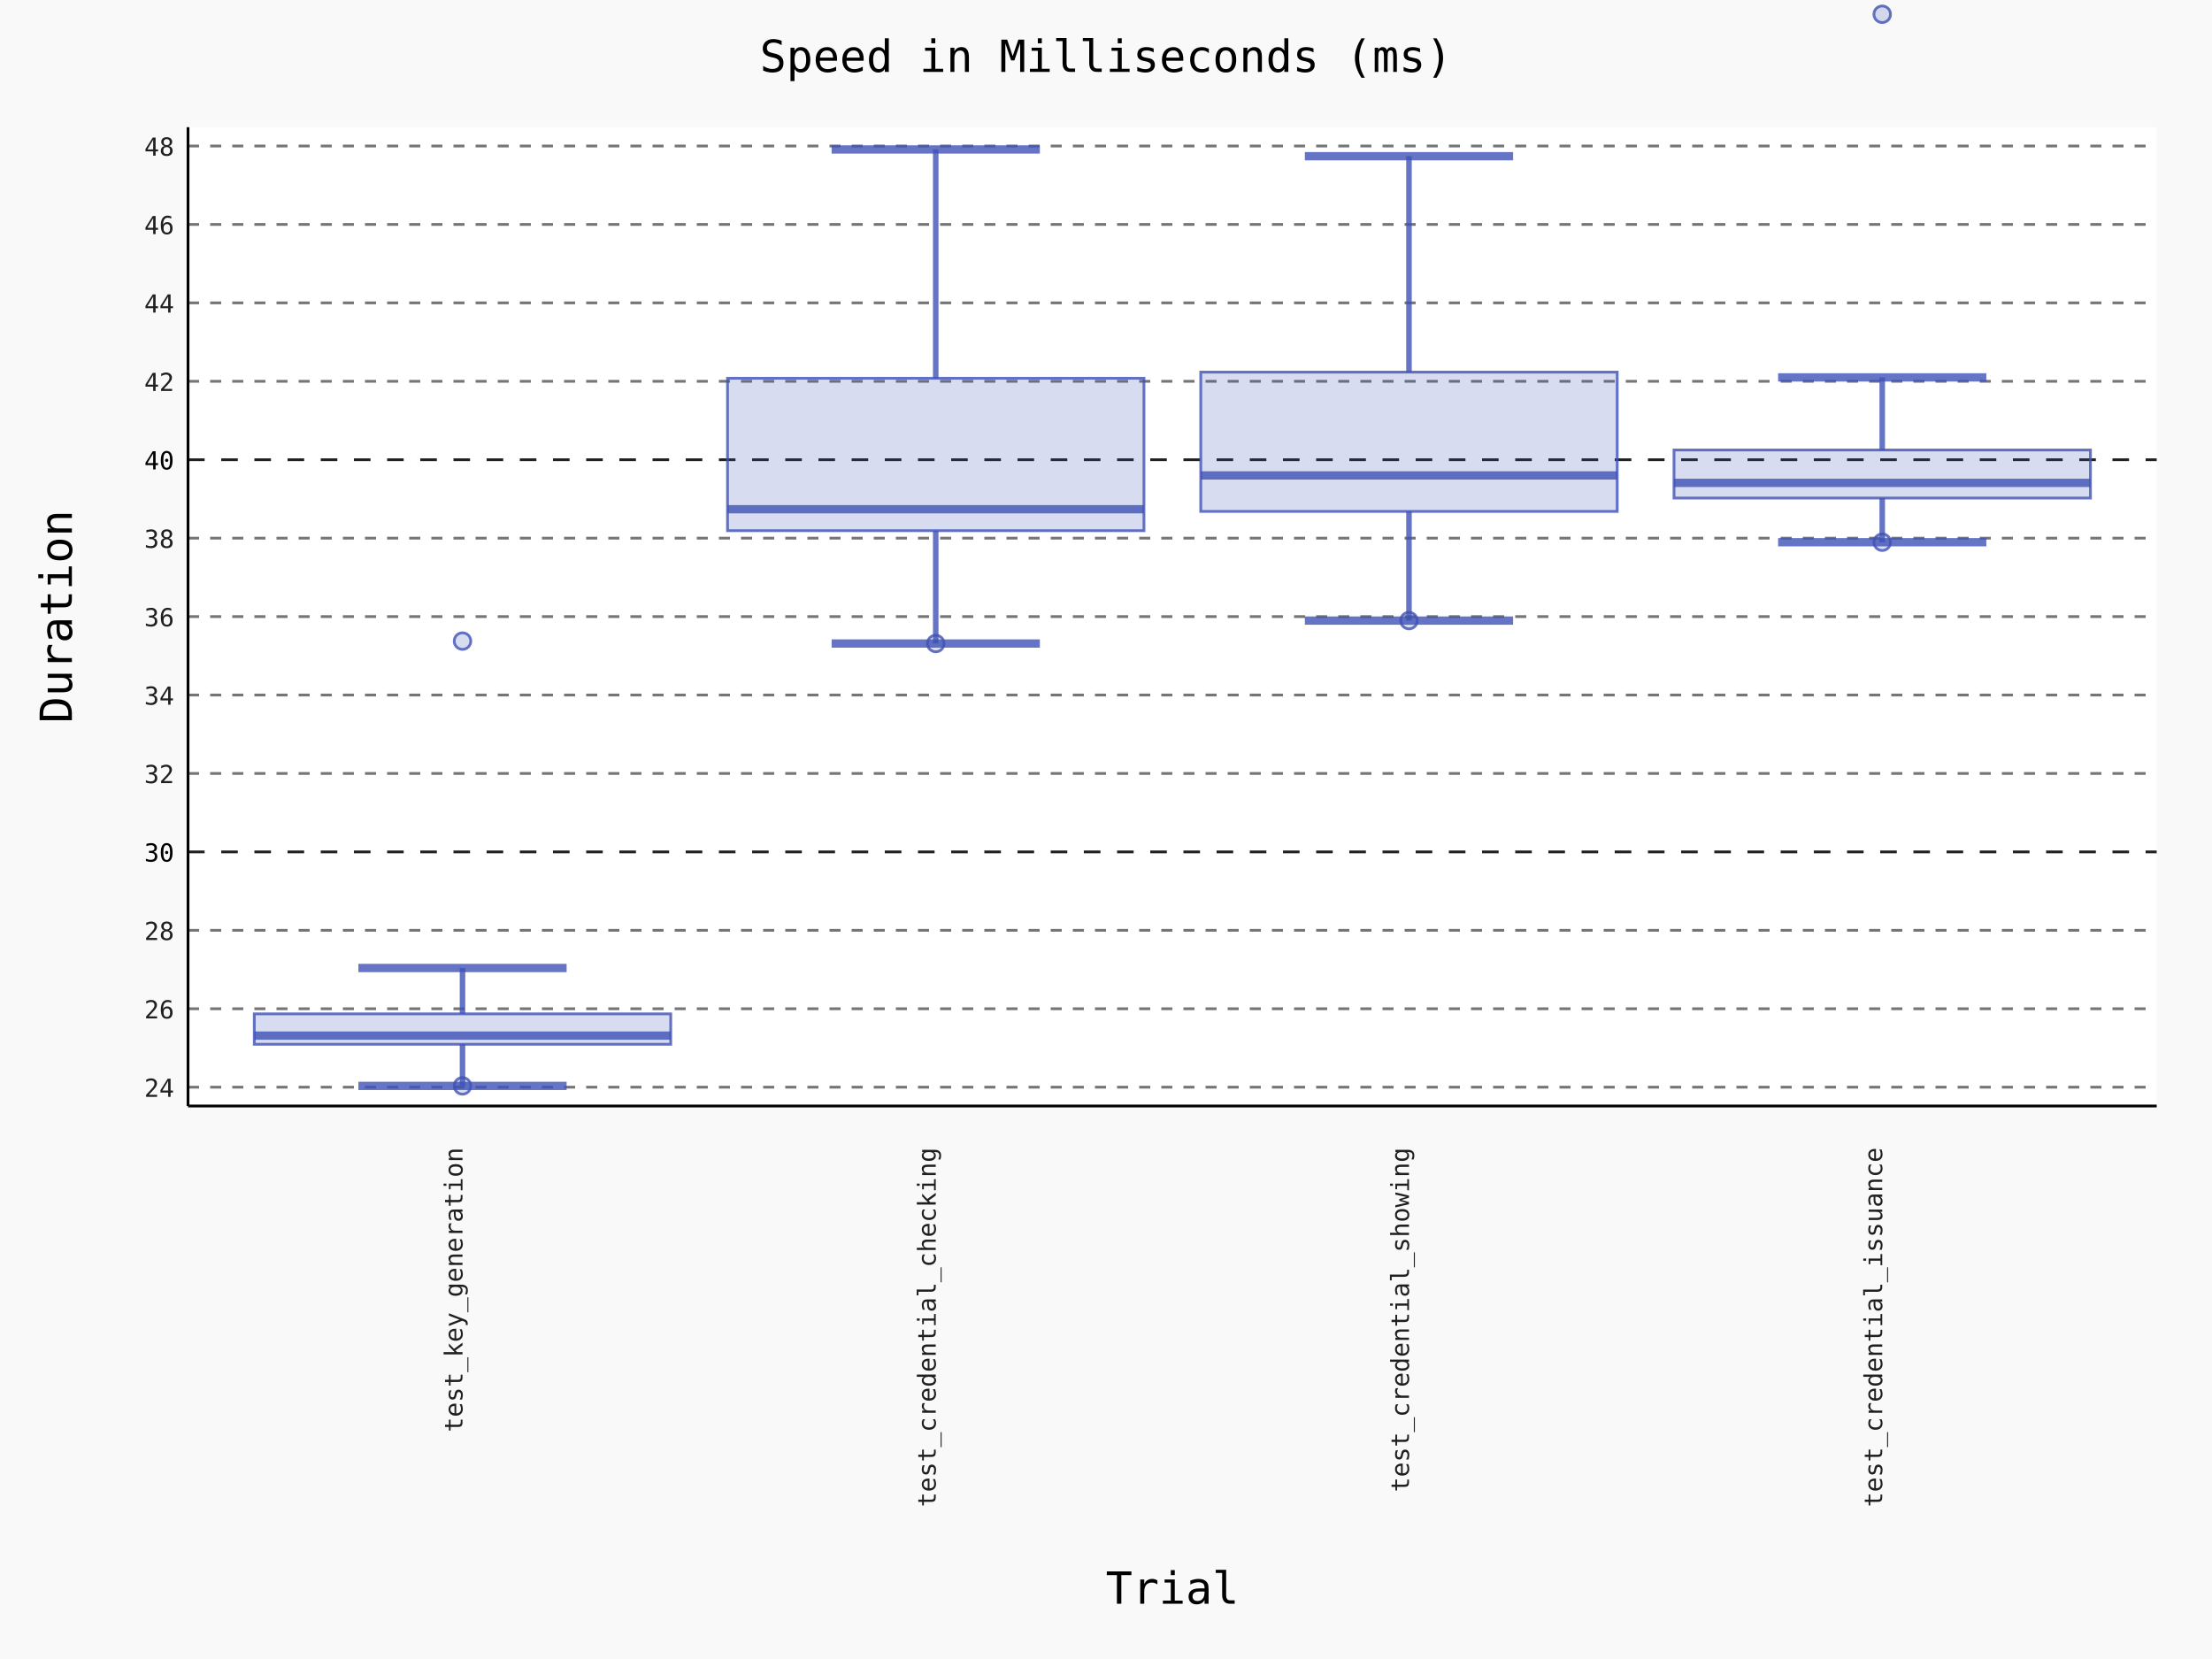
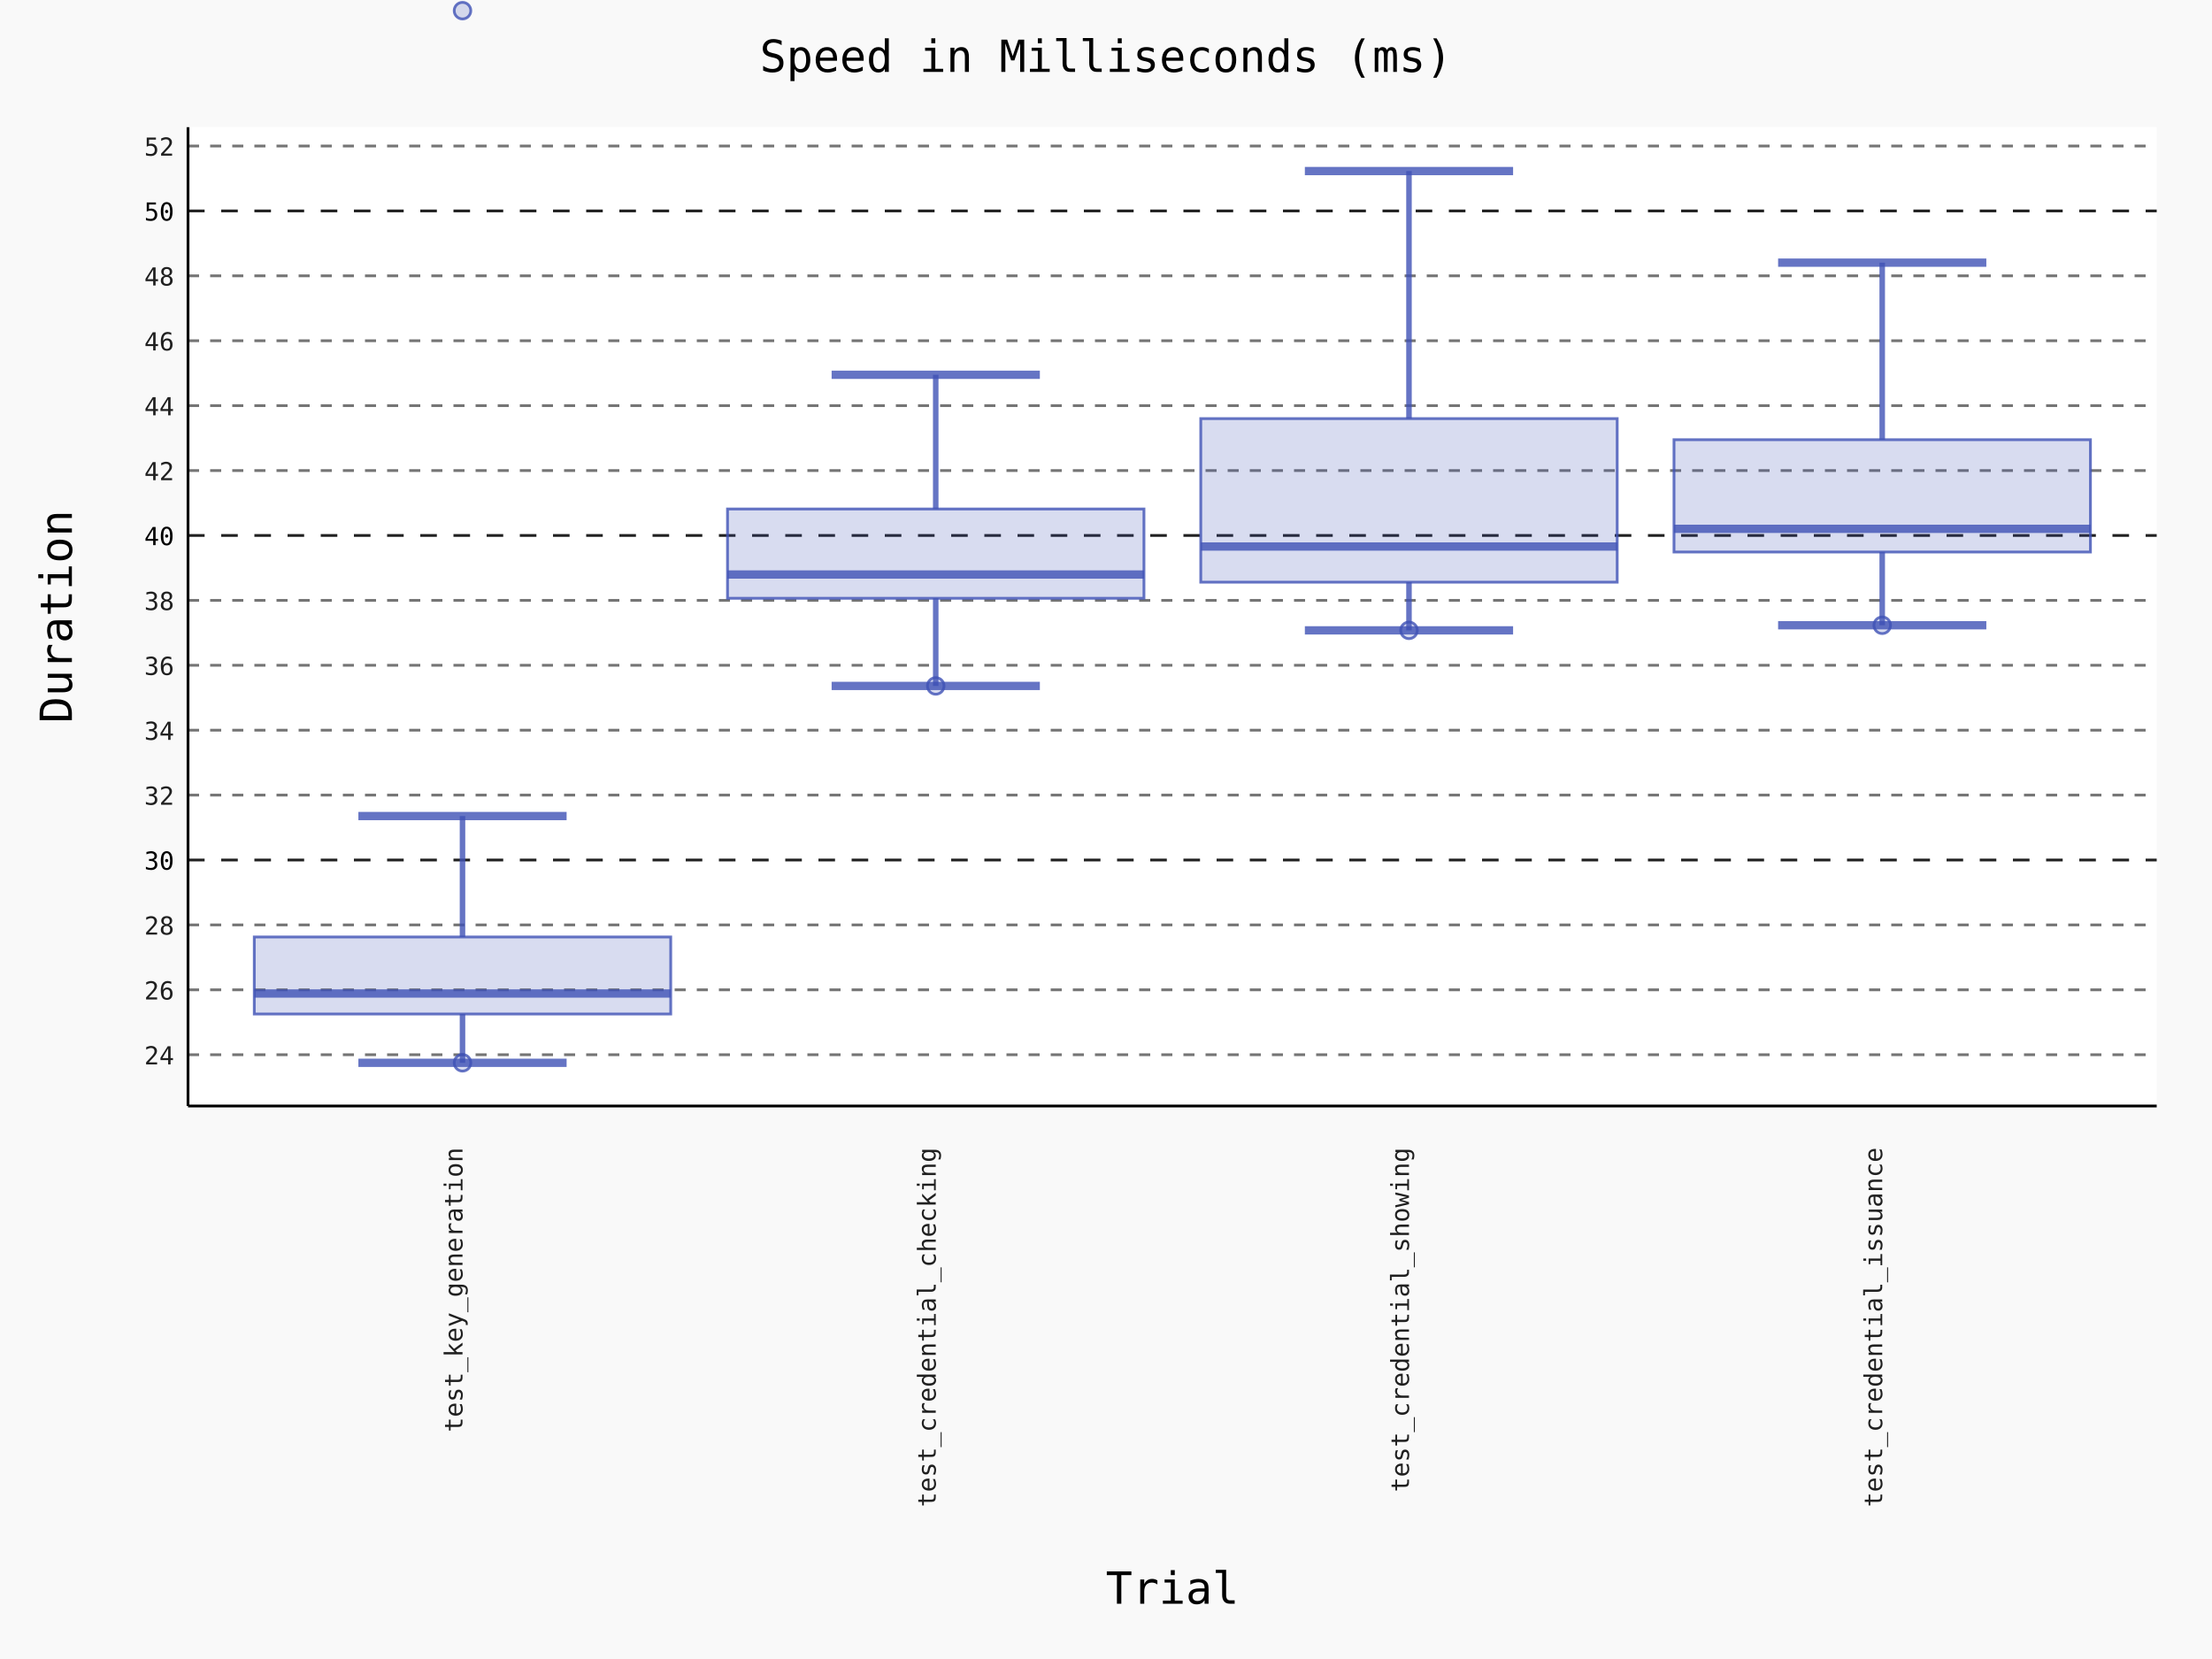
- <svg xmlns="http://www.w3.org/2000/svg" class="pygal-chart" id="chart-e7a89707-df3b-4ca3-81dc-9138484e2e00" viewBox="0 0 800 600">
+ <svg xmlns="http://www.w3.org/2000/svg" class="pygal-chart" id="chart-65d4dab8-4e2b-4a5e-8718-68abc416497f" viewBox="0 0 800 600">
  <defs>
-     <style type="text/css">#chart-e7a89707-df3b-4ca3-81dc-9138484e2e00{-webkit-user-select:none;-webkit-font-smoothing:antialiased;font-family:Consolas,"Deja Vu Sans Mono","Bitstream Vera Sans Mono","Courier New",monospace}#chart-e7a89707-df3b-4ca3-81dc-9138484e2e00 .title{font-family:Consolas,"Deja Vu Sans Mono","Bitstream Vera Sans Mono","Courier New",monospace;font-size:16px}#chart-e7a89707-df3b-4ca3-81dc-9138484e2e00 .legends .legend text{font-family:Consolas,"Deja Vu Sans Mono","Bitstream Vera Sans Mono","Courier New",monospace;font-size:14px}#chart-e7a89707-df3b-4ca3-81dc-9138484e2e00 .axis text{font-family:Consolas,"Deja Vu Sans Mono","Bitstream Vera Sans Mono","Courier New",monospace;font-size:10px}#chart-e7a89707-df3b-4ca3-81dc-9138484e2e00 .axis text.major{font-family:Consolas,"Deja Vu Sans Mono","Bitstream Vera Sans Mono","Courier New",monospace;font-size:10px}#chart-e7a89707-df3b-4ca3-81dc-9138484e2e00 .text-overlay text.value{font-family:Consolas,"Deja Vu Sans Mono","Bitstream Vera Sans Mono","Courier New",monospace;font-size:16px}#chart-e7a89707-df3b-4ca3-81dc-9138484e2e00 .text-overlay text.label{font-family:Consolas,"Deja Vu Sans Mono","Bitstream Vera Sans Mono","Courier New",monospace;font-size:10px}#chart-e7a89707-df3b-4ca3-81dc-9138484e2e00 .tooltip{font-family:Consolas,"Deja Vu Sans Mono","Bitstream Vera Sans Mono","Courier New",monospace;font-size:14px}#chart-e7a89707-df3b-4ca3-81dc-9138484e2e00 text.no_data{font-family:Consolas,"Deja Vu Sans Mono","Bitstream Vera Sans Mono","Courier New",monospace;font-size:64px}
- #chart-e7a89707-df3b-4ca3-81dc-9138484e2e00{background-color:rgba(249,249,249,1)}#chart-e7a89707-df3b-4ca3-81dc-9138484e2e00 path,#chart-e7a89707-df3b-4ca3-81dc-9138484e2e00 line,#chart-e7a89707-df3b-4ca3-81dc-9138484e2e00 rect,#chart-e7a89707-df3b-4ca3-81dc-9138484e2e00 circle{-webkit-transition:150ms;-moz-transition:150ms;transition:150ms}#chart-e7a89707-df3b-4ca3-81dc-9138484e2e00 .graph &gt; .background{fill:rgba(249,249,249,1)}#chart-e7a89707-df3b-4ca3-81dc-9138484e2e00 .plot &gt; .background{fill:rgba(255,255,255,1)}#chart-e7a89707-df3b-4ca3-81dc-9138484e2e00 .graph{fill:rgba(0,0,0,.87)}#chart-e7a89707-df3b-4ca3-81dc-9138484e2e00 text.no_data{fill:rgba(0,0,0,1)}#chart-e7a89707-df3b-4ca3-81dc-9138484e2e00 .title{fill:rgba(0,0,0,1)}#chart-e7a89707-df3b-4ca3-81dc-9138484e2e00 .legends .legend text{fill:rgba(0,0,0,.87)}#chart-e7a89707-df3b-4ca3-81dc-9138484e2e00 .legends .legend:hover text{fill:rgba(0,0,0,1)}#chart-e7a89707-df3b-4ca3-81dc-9138484e2e00 .axis .line{stroke:rgba(0,0,0,1)}#chart-e7a89707-df3b-4ca3-81dc-9138484e2e00 .axis .guide.line{stroke:rgba(0,0,0,.54)}#chart-e7a89707-df3b-4ca3-81dc-9138484e2e00 .axis .major.line{stroke:rgba(0,0,0,.87)}#chart-e7a89707-df3b-4ca3-81dc-9138484e2e00 .axis text.major{fill:rgba(0,0,0,1)}#chart-e7a89707-df3b-4ca3-81dc-9138484e2e00 .axis.y .guides:hover .guide.line,#chart-e7a89707-df3b-4ca3-81dc-9138484e2e00 .line-graph .axis.x .guides:hover .guide.line,#chart-e7a89707-df3b-4ca3-81dc-9138484e2e00 .stackedline-graph .axis.x .guides:hover .guide.line,#chart-e7a89707-df3b-4ca3-81dc-9138484e2e00 .xy-graph .axis.x .guides:hover .guide.line{stroke:rgba(0,0,0,1)}#chart-e7a89707-df3b-4ca3-81dc-9138484e2e00 .axis .guides:hover text{fill:rgba(0,0,0,1)}#chart-e7a89707-df3b-4ca3-81dc-9138484e2e00 .reactive{fill-opacity:.7;stroke-opacity:.8}#chart-e7a89707-df3b-4ca3-81dc-9138484e2e00 .ci{stroke:rgba(0,0,0,.87)}#chart-e7a89707-df3b-4ca3-81dc-9138484e2e00 .reactive.active,#chart-e7a89707-df3b-4ca3-81dc-9138484e2e00 .active .reactive{fill-opacity:.8;stroke-opacity:.9;stroke-width:4}#chart-e7a89707-df3b-4ca3-81dc-9138484e2e00 .ci .reactive.active{stroke-width:1.5}#chart-e7a89707-df3b-4ca3-81dc-9138484e2e00 .series text{fill:rgba(0,0,0,1)}#chart-e7a89707-df3b-4ca3-81dc-9138484e2e00 .tooltip rect{fill:rgba(255,255,255,1);stroke:rgba(0,0,0,1);-webkit-transition:opacity 150ms;-moz-transition:opacity 150ms;transition:opacity 150ms}#chart-e7a89707-df3b-4ca3-81dc-9138484e2e00 .tooltip .label{fill:rgba(0,0,0,.87)}#chart-e7a89707-df3b-4ca3-81dc-9138484e2e00 .tooltip .label{fill:rgba(0,0,0,.87)}#chart-e7a89707-df3b-4ca3-81dc-9138484e2e00 .tooltip .legend{font-size:.8em;fill:rgba(0,0,0,.54)}#chart-e7a89707-df3b-4ca3-81dc-9138484e2e00 .tooltip .x_label{font-size:.6em;fill:rgba(0,0,0,1)}#chart-e7a89707-df3b-4ca3-81dc-9138484e2e00 .tooltip .xlink{font-size:.5em;text-decoration:underline}#chart-e7a89707-df3b-4ca3-81dc-9138484e2e00 .tooltip .value{font-size:1.5em}#chart-e7a89707-df3b-4ca3-81dc-9138484e2e00 .bound{font-size:.5em}#chart-e7a89707-df3b-4ca3-81dc-9138484e2e00 .max-value{font-size:.75em;fill:rgba(0,0,0,.54)}#chart-e7a89707-df3b-4ca3-81dc-9138484e2e00 .map-element{fill:rgba(255,255,255,1);stroke:rgba(0,0,0,.54) !important}#chart-e7a89707-df3b-4ca3-81dc-9138484e2e00 .map-element .reactive{fill-opacity:inherit;stroke-opacity:inherit}#chart-e7a89707-df3b-4ca3-81dc-9138484e2e00 .color-0,#chart-e7a89707-df3b-4ca3-81dc-9138484e2e00 .color-0 a:visited{stroke:#3F51B5;fill:#3F51B5}#chart-e7a89707-df3b-4ca3-81dc-9138484e2e00 .color-1,#chart-e7a89707-df3b-4ca3-81dc-9138484e2e00 .color-1 a:visited{stroke:#3F51B5;fill:#3F51B5}#chart-e7a89707-df3b-4ca3-81dc-9138484e2e00 .color-2,#chart-e7a89707-df3b-4ca3-81dc-9138484e2e00 .color-2 a:visited{stroke:#3F51B5;fill:#3F51B5}#chart-e7a89707-df3b-4ca3-81dc-9138484e2e00 .color-3,#chart-e7a89707-df3b-4ca3-81dc-9138484e2e00 .color-3 a:visited{stroke:#3F51B5;fill:#3F51B5}#chart-e7a89707-df3b-4ca3-81dc-9138484e2e00 .text-overlay .color-0 text{fill:black}#chart-e7a89707-df3b-4ca3-81dc-9138484e2e00 .text-overlay .color-1 text{fill:black}#chart-e7a89707-df3b-4ca3-81dc-9138484e2e00 .text-overlay .color-2 text{fill:black}#chart-e7a89707-df3b-4ca3-81dc-9138484e2e00 .text-overlay .color-3 text{fill:black}
- #chart-e7a89707-df3b-4ca3-81dc-9138484e2e00 text.no_data{text-anchor:middle}#chart-e7a89707-df3b-4ca3-81dc-9138484e2e00 .guide.line{fill:none}#chart-e7a89707-df3b-4ca3-81dc-9138484e2e00 .centered{text-anchor:middle}#chart-e7a89707-df3b-4ca3-81dc-9138484e2e00 .title{text-anchor:middle}#chart-e7a89707-df3b-4ca3-81dc-9138484e2e00 .legends .legend text{fill-opacity:1}#chart-e7a89707-df3b-4ca3-81dc-9138484e2e00 .axis.x text{text-anchor:middle}#chart-e7a89707-df3b-4ca3-81dc-9138484e2e00 .axis.x:not(.web) text[transform]{text-anchor:start}#chart-e7a89707-df3b-4ca3-81dc-9138484e2e00 .axis.x:not(.web) text[transform].backwards{text-anchor:end}#chart-e7a89707-df3b-4ca3-81dc-9138484e2e00 .axis.y text{text-anchor:end}#chart-e7a89707-df3b-4ca3-81dc-9138484e2e00 .axis.y text[transform].backwards{text-anchor:start}#chart-e7a89707-df3b-4ca3-81dc-9138484e2e00 .axis.y2 text{text-anchor:start}#chart-e7a89707-df3b-4ca3-81dc-9138484e2e00 .axis.y2 text[transform].backwards{text-anchor:end}#chart-e7a89707-df3b-4ca3-81dc-9138484e2e00 .axis .guide.line{stroke-dasharray:4,4}#chart-e7a89707-df3b-4ca3-81dc-9138484e2e00 .axis .major.guide.line{stroke-dasharray:6,6}#chart-e7a89707-df3b-4ca3-81dc-9138484e2e00 .horizontal .axis.y .guide.line,#chart-e7a89707-df3b-4ca3-81dc-9138484e2e00 .horizontal .axis.y2 .guide.line,#chart-e7a89707-df3b-4ca3-81dc-9138484e2e00 .vertical .axis.x .guide.line{opacity:0}#chart-e7a89707-df3b-4ca3-81dc-9138484e2e00 .horizontal .axis.always_show .guide.line,#chart-e7a89707-df3b-4ca3-81dc-9138484e2e00 .vertical .axis.always_show .guide.line{opacity:1 !important}#chart-e7a89707-df3b-4ca3-81dc-9138484e2e00 .axis.y .guides:hover .guide.line,#chart-e7a89707-df3b-4ca3-81dc-9138484e2e00 .axis.y2 .guides:hover .guide.line,#chart-e7a89707-df3b-4ca3-81dc-9138484e2e00 .axis.x .guides:hover .guide.line{opacity:1}#chart-e7a89707-df3b-4ca3-81dc-9138484e2e00 .axis .guides:hover text{opacity:1}#chart-e7a89707-df3b-4ca3-81dc-9138484e2e00 .nofill{fill:none}#chart-e7a89707-df3b-4ca3-81dc-9138484e2e00 .subtle-fill{fill-opacity:.2}#chart-e7a89707-df3b-4ca3-81dc-9138484e2e00 .dot{stroke-width:1px;fill-opacity:1}#chart-e7a89707-df3b-4ca3-81dc-9138484e2e00 .dot.active{stroke-width:5px}#chart-e7a89707-df3b-4ca3-81dc-9138484e2e00 .dot.negative{fill:transparent}#chart-e7a89707-df3b-4ca3-81dc-9138484e2e00 text,#chart-e7a89707-df3b-4ca3-81dc-9138484e2e00 tspan{stroke:none !important}#chart-e7a89707-df3b-4ca3-81dc-9138484e2e00 .series text.active{opacity:1}#chart-e7a89707-df3b-4ca3-81dc-9138484e2e00 .tooltip rect{fill-opacity:.95;stroke-width:.5}#chart-e7a89707-df3b-4ca3-81dc-9138484e2e00 .tooltip text{fill-opacity:1}#chart-e7a89707-df3b-4ca3-81dc-9138484e2e00 .showable{visibility:hidden}#chart-e7a89707-df3b-4ca3-81dc-9138484e2e00 .showable.shown{visibility:visible}#chart-e7a89707-df3b-4ca3-81dc-9138484e2e00 .gauge-background{fill:rgba(229,229,229,1);stroke:none}#chart-e7a89707-df3b-4ca3-81dc-9138484e2e00 .bg-lines{stroke:rgba(249,249,249,1);stroke-width:2px}
+     <style type="text/css">#chart-65d4dab8-4e2b-4a5e-8718-68abc416497f{-webkit-user-select:none;-webkit-font-smoothing:antialiased;font-family:Consolas,"Deja Vu Sans Mono","Bitstream Vera Sans Mono","Courier New",monospace}#chart-65d4dab8-4e2b-4a5e-8718-68abc416497f .title{font-family:Consolas,"Deja Vu Sans Mono","Bitstream Vera Sans Mono","Courier New",monospace;font-size:16px}#chart-65d4dab8-4e2b-4a5e-8718-68abc416497f .legends .legend text{font-family:Consolas,"Deja Vu Sans Mono","Bitstream Vera Sans Mono","Courier New",monospace;font-size:14px}#chart-65d4dab8-4e2b-4a5e-8718-68abc416497f .axis text{font-family:Consolas,"Deja Vu Sans Mono","Bitstream Vera Sans Mono","Courier New",monospace;font-size:10px}#chart-65d4dab8-4e2b-4a5e-8718-68abc416497f .axis text.major{font-family:Consolas,"Deja Vu Sans Mono","Bitstream Vera Sans Mono","Courier New",monospace;font-size:10px}#chart-65d4dab8-4e2b-4a5e-8718-68abc416497f .text-overlay text.value{font-family:Consolas,"Deja Vu Sans Mono","Bitstream Vera Sans Mono","Courier New",monospace;font-size:16px}#chart-65d4dab8-4e2b-4a5e-8718-68abc416497f .text-overlay text.label{font-family:Consolas,"Deja Vu Sans Mono","Bitstream Vera Sans Mono","Courier New",monospace;font-size:10px}#chart-65d4dab8-4e2b-4a5e-8718-68abc416497f .tooltip{font-family:Consolas,"Deja Vu Sans Mono","Bitstream Vera Sans Mono","Courier New",monospace;font-size:14px}#chart-65d4dab8-4e2b-4a5e-8718-68abc416497f text.no_data{font-family:Consolas,"Deja Vu Sans Mono","Bitstream Vera Sans Mono","Courier New",monospace;font-size:64px}
+ #chart-65d4dab8-4e2b-4a5e-8718-68abc416497f{background-color:rgba(249,249,249,1)}#chart-65d4dab8-4e2b-4a5e-8718-68abc416497f path,#chart-65d4dab8-4e2b-4a5e-8718-68abc416497f line,#chart-65d4dab8-4e2b-4a5e-8718-68abc416497f rect,#chart-65d4dab8-4e2b-4a5e-8718-68abc416497f circle{-webkit-transition:150ms;-moz-transition:150ms;transition:150ms}#chart-65d4dab8-4e2b-4a5e-8718-68abc416497f .graph &gt; .background{fill:rgba(249,249,249,1)}#chart-65d4dab8-4e2b-4a5e-8718-68abc416497f .plot &gt; .background{fill:rgba(255,255,255,1)}#chart-65d4dab8-4e2b-4a5e-8718-68abc416497f .graph{fill:rgba(0,0,0,.87)}#chart-65d4dab8-4e2b-4a5e-8718-68abc416497f text.no_data{fill:rgba(0,0,0,1)}#chart-65d4dab8-4e2b-4a5e-8718-68abc416497f .title{fill:rgba(0,0,0,1)}#chart-65d4dab8-4e2b-4a5e-8718-68abc416497f .legends .legend text{fill:rgba(0,0,0,.87)}#chart-65d4dab8-4e2b-4a5e-8718-68abc416497f .legends .legend:hover text{fill:rgba(0,0,0,1)}#chart-65d4dab8-4e2b-4a5e-8718-68abc416497f .axis .line{stroke:rgba(0,0,0,1)}#chart-65d4dab8-4e2b-4a5e-8718-68abc416497f .axis .guide.line{stroke:rgba(0,0,0,.54)}#chart-65d4dab8-4e2b-4a5e-8718-68abc416497f .axis .major.line{stroke:rgba(0,0,0,.87)}#chart-65d4dab8-4e2b-4a5e-8718-68abc416497f .axis text.major{fill:rgba(0,0,0,1)}#chart-65d4dab8-4e2b-4a5e-8718-68abc416497f .axis.y .guides:hover .guide.line,#chart-65d4dab8-4e2b-4a5e-8718-68abc416497f .line-graph .axis.x .guides:hover .guide.line,#chart-65d4dab8-4e2b-4a5e-8718-68abc416497f .stackedline-graph .axis.x .guides:hover .guide.line,#chart-65d4dab8-4e2b-4a5e-8718-68abc416497f .xy-graph .axis.x .guides:hover .guide.line{stroke:rgba(0,0,0,1)}#chart-65d4dab8-4e2b-4a5e-8718-68abc416497f .axis .guides:hover text{fill:rgba(0,0,0,1)}#chart-65d4dab8-4e2b-4a5e-8718-68abc416497f .reactive{fill-opacity:.7;stroke-opacity:.8}#chart-65d4dab8-4e2b-4a5e-8718-68abc416497f .ci{stroke:rgba(0,0,0,.87)}#chart-65d4dab8-4e2b-4a5e-8718-68abc416497f .reactive.active,#chart-65d4dab8-4e2b-4a5e-8718-68abc416497f .active .reactive{fill-opacity:.8;stroke-opacity:.9;stroke-width:4}#chart-65d4dab8-4e2b-4a5e-8718-68abc416497f .ci .reactive.active{stroke-width:1.5}#chart-65d4dab8-4e2b-4a5e-8718-68abc416497f .series text{fill:rgba(0,0,0,1)}#chart-65d4dab8-4e2b-4a5e-8718-68abc416497f .tooltip rect{fill:rgba(255,255,255,1);stroke:rgba(0,0,0,1);-webkit-transition:opacity 150ms;-moz-transition:opacity 150ms;transition:opacity 150ms}#chart-65d4dab8-4e2b-4a5e-8718-68abc416497f .tooltip .label{fill:rgba(0,0,0,.87)}#chart-65d4dab8-4e2b-4a5e-8718-68abc416497f .tooltip .label{fill:rgba(0,0,0,.87)}#chart-65d4dab8-4e2b-4a5e-8718-68abc416497f .tooltip .legend{font-size:.8em;fill:rgba(0,0,0,.54)}#chart-65d4dab8-4e2b-4a5e-8718-68abc416497f .tooltip .x_label{font-size:.6em;fill:rgba(0,0,0,1)}#chart-65d4dab8-4e2b-4a5e-8718-68abc416497f .tooltip .xlink{font-size:.5em;text-decoration:underline}#chart-65d4dab8-4e2b-4a5e-8718-68abc416497f .tooltip .value{font-size:1.5em}#chart-65d4dab8-4e2b-4a5e-8718-68abc416497f .bound{font-size:.5em}#chart-65d4dab8-4e2b-4a5e-8718-68abc416497f .max-value{font-size:.75em;fill:rgba(0,0,0,.54)}#chart-65d4dab8-4e2b-4a5e-8718-68abc416497f .map-element{fill:rgba(255,255,255,1);stroke:rgba(0,0,0,.54) !important}#chart-65d4dab8-4e2b-4a5e-8718-68abc416497f .map-element .reactive{fill-opacity:inherit;stroke-opacity:inherit}#chart-65d4dab8-4e2b-4a5e-8718-68abc416497f .color-0,#chart-65d4dab8-4e2b-4a5e-8718-68abc416497f .color-0 a:visited{stroke:#3F51B5;fill:#3F51B5}#chart-65d4dab8-4e2b-4a5e-8718-68abc416497f .color-1,#chart-65d4dab8-4e2b-4a5e-8718-68abc416497f .color-1 a:visited{stroke:#3F51B5;fill:#3F51B5}#chart-65d4dab8-4e2b-4a5e-8718-68abc416497f .color-2,#chart-65d4dab8-4e2b-4a5e-8718-68abc416497f .color-2 a:visited{stroke:#3F51B5;fill:#3F51B5}#chart-65d4dab8-4e2b-4a5e-8718-68abc416497f .color-3,#chart-65d4dab8-4e2b-4a5e-8718-68abc416497f .color-3 a:visited{stroke:#3F51B5;fill:#3F51B5}#chart-65d4dab8-4e2b-4a5e-8718-68abc416497f .text-overlay .color-0 text{fill:black}#chart-65d4dab8-4e2b-4a5e-8718-68abc416497f .text-overlay .color-1 text{fill:black}#chart-65d4dab8-4e2b-4a5e-8718-68abc416497f .text-overlay .color-2 text{fill:black}#chart-65d4dab8-4e2b-4a5e-8718-68abc416497f .text-overlay .color-3 text{fill:black}
+ #chart-65d4dab8-4e2b-4a5e-8718-68abc416497f text.no_data{text-anchor:middle}#chart-65d4dab8-4e2b-4a5e-8718-68abc416497f .guide.line{fill:none}#chart-65d4dab8-4e2b-4a5e-8718-68abc416497f .centered{text-anchor:middle}#chart-65d4dab8-4e2b-4a5e-8718-68abc416497f .title{text-anchor:middle}#chart-65d4dab8-4e2b-4a5e-8718-68abc416497f .legends .legend text{fill-opacity:1}#chart-65d4dab8-4e2b-4a5e-8718-68abc416497f .axis.x text{text-anchor:middle}#chart-65d4dab8-4e2b-4a5e-8718-68abc416497f .axis.x:not(.web) text[transform]{text-anchor:start}#chart-65d4dab8-4e2b-4a5e-8718-68abc416497f .axis.x:not(.web) text[transform].backwards{text-anchor:end}#chart-65d4dab8-4e2b-4a5e-8718-68abc416497f .axis.y text{text-anchor:end}#chart-65d4dab8-4e2b-4a5e-8718-68abc416497f .axis.y text[transform].backwards{text-anchor:start}#chart-65d4dab8-4e2b-4a5e-8718-68abc416497f .axis.y2 text{text-anchor:start}#chart-65d4dab8-4e2b-4a5e-8718-68abc416497f .axis.y2 text[transform].backwards{text-anchor:end}#chart-65d4dab8-4e2b-4a5e-8718-68abc416497f .axis .guide.line{stroke-dasharray:4,4}#chart-65d4dab8-4e2b-4a5e-8718-68abc416497f .axis .major.guide.line{stroke-dasharray:6,6}#chart-65d4dab8-4e2b-4a5e-8718-68abc416497f .horizontal .axis.y .guide.line,#chart-65d4dab8-4e2b-4a5e-8718-68abc416497f .horizontal .axis.y2 .guide.line,#chart-65d4dab8-4e2b-4a5e-8718-68abc416497f .vertical .axis.x .guide.line{opacity:0}#chart-65d4dab8-4e2b-4a5e-8718-68abc416497f .horizontal .axis.always_show .guide.line,#chart-65d4dab8-4e2b-4a5e-8718-68abc416497f .vertical .axis.always_show .guide.line{opacity:1 !important}#chart-65d4dab8-4e2b-4a5e-8718-68abc416497f .axis.y .guides:hover .guide.line,#chart-65d4dab8-4e2b-4a5e-8718-68abc416497f .axis.y2 .guides:hover .guide.line,#chart-65d4dab8-4e2b-4a5e-8718-68abc416497f .axis.x .guides:hover .guide.line{opacity:1}#chart-65d4dab8-4e2b-4a5e-8718-68abc416497f .axis .guides:hover text{opacity:1}#chart-65d4dab8-4e2b-4a5e-8718-68abc416497f .nofill{fill:none}#chart-65d4dab8-4e2b-4a5e-8718-68abc416497f .subtle-fill{fill-opacity:.2}#chart-65d4dab8-4e2b-4a5e-8718-68abc416497f .dot{stroke-width:1px;fill-opacity:1}#chart-65d4dab8-4e2b-4a5e-8718-68abc416497f .dot.active{stroke-width:5px}#chart-65d4dab8-4e2b-4a5e-8718-68abc416497f .dot.negative{fill:transparent}#chart-65d4dab8-4e2b-4a5e-8718-68abc416497f text,#chart-65d4dab8-4e2b-4a5e-8718-68abc416497f tspan{stroke:none !important}#chart-65d4dab8-4e2b-4a5e-8718-68abc416497f .series text.active{opacity:1}#chart-65d4dab8-4e2b-4a5e-8718-68abc416497f .tooltip rect{fill-opacity:.95;stroke-width:.5}#chart-65d4dab8-4e2b-4a5e-8718-68abc416497f .tooltip text{fill-opacity:1}#chart-65d4dab8-4e2b-4a5e-8718-68abc416497f .showable{visibility:hidden}#chart-65d4dab8-4e2b-4a5e-8718-68abc416497f .showable.shown{visibility:visible}#chart-65d4dab8-4e2b-4a5e-8718-68abc416497f .gauge-background{fill:rgba(229,229,229,1);stroke:none}#chart-65d4dab8-4e2b-4a5e-8718-68abc416497f .bg-lines{stroke:rgba(249,249,249,1);stroke-width:2px}
.tooltip .value{font-size:1em !important}.axis text{font-size:9px !important}</style>
  </defs>
  <g class="graph custombox-graph vertical">
    <rect class="background" height="600" width="800" x="0" y="0" />
    <g class="plot" transform="translate(68, 46)">
      <rect class="background" height="354.0" width="712.0" x="0" y="0" />
      <g class="axis y always_show">
        <path class="line" d="M0 354 h712" />
        <g class="guides">
-           <path class="guide line" d="M0 347.192 h712" />
-           <text class="" x="-5" y="350.692">24</text>
+           <path class="guide line" d="M0 335.455 h712" />
+           <text class="" x="-5" y="338.955">24</text>
        </g>
        <g class="guides">
-           <path class="guide line" d="M0 318.827 h712" />
-           <text class="" x="-5" y="322.327">26</text>
+           <path class="guide line" d="M0 311.98 h712" />
+           <text class="" x="-5" y="315.48">26</text>
        </g>
        <g class="guides">
-           <path class="guide line" d="M0 290.462 h712" />
-           <text class="" x="-5" y="293.962">28</text>
+           <path class="guide line" d="M0 288.505 h712" />
+           <text class="" x="-5" y="292.005">28</text>
        </g>
        <g class="guides">
-           <path class="major guide line" d="M0 262.096 h712" />
-           <text class="major" x="-5" y="265.596">30</text>
+           <path class="major guide line" d="M0 265.031 h712" />
+           <text class="major" x="-5" y="268.531">30</text>
        </g>
        <g class="guides">
-           <path class="guide line" d="M0 233.731 h712" />
-           <text class="" x="-5" y="237.231">32</text>
+           <path class="guide line" d="M0 241.556 h712" />
+           <text class="" x="-5" y="245.056">32</text>
        </g>
        <g class="guides">
-           <path class="guide line" d="M0 205.365 h712" />
-           <text class="" x="-5" y="208.865">34</text>
+           <path class="guide line" d="M0 218.081 h712" />
+           <text class="" x="-5" y="221.581">34</text>
        </g>
        <g class="guides">
-           <path class="guide line" d="M0 177 h712" />
-           <text class="" x="-5" y="180.5">36</text>
+           <path class="guide line" d="M0 194.606 h712" />
+           <text class="" x="-5" y="198.106">36</text>
        </g>
        <g class="guides">
-           <path class="guide line" d="M0 148.635 h712" />
-           <text class="" x="-5" y="152.135">38</text>
+           <path class="guide line" d="M0 171.131 h712" />
+           <text class="" x="-5" y="174.631">38</text>
        </g>
        <g class="guides">
-           <path class="major guide line" d="M0 120.269 h712" />
-           <text class="major" x="-5" y="123.769">40</text>
+           <path class="major guide line" d="M0 147.656 h712" />
+           <text class="major" x="-5" y="151.156">40</text>
        </g>
        <g class="guides">
-           <path class="guide line" d="M0 91.904 h712" />
-           <text class="" x="-5" y="95.404">42</text>
+           <path class="guide line" d="M0 124.182 h712" />
+           <text class="" x="-5" y="127.682">42</text>
        </g>
        <g class="guides">
-           <path class="guide line" d="M0 63.538 h712" />
-           <text class="" x="-5" y="67.038">44</text>
+           <path class="guide line" d="M0 100.707 h712" />
+           <text class="" x="-5" y="104.207">44</text>
        </g>
        <g class="guides">
-           <path class="guide line" d="M0 35.173 h712" />
-           <text class="" x="-5" y="38.673">46</text>
+           <path class="guide line" d="M0 77.232 h712" />
+           <text class="" x="-5" y="80.732">46</text>
+         </g>
+         <g class="guides">
+           <path class="guide line" d="M0 53.757 h712" />
+           <text class="" x="-5" y="57.257">48</text>
+         </g>
+         <g class="guides">
+           <path class="major guide line" d="M0 30.282 h712" />
+           <text class="major" x="-5" y="33.782">50</text>
        </g>
        <g class="guides">
          <path class="guide line" d="M0 6.808 h712" />
-           <text class="" x="-5" y="10.308">48</text>
+           <text class="" x="-5" y="10.308">52</text>
        </g>
      </g>
      <g class="axis x">
        <path class="line" d="M0 0 v354" />
        <g class="guides">
          <path class="guide line" d="M99.269 0 v354" />
          <text class="backwards" transform="rotate(270 99.26923 369)" x="99.269" y="369.0">test_key_generation</text>
        </g>
        <g class="guides">
          <path class="guide line" d="M270.423 0 v354" />
          <text class="backwards" transform="rotate(270 270.4231 369)" x="270.423" y="369.0">test_credential_checking</text>
        </g>
        <g class="guides">
          <path class="guide line" d="M441.577 0 v354" />
          <text class="backwards" transform="rotate(270 441.5769 369)" x="441.577" y="369.0">test_credential_showing</text>
        </g>
        <g class="guides">
          <path class="guide line" d="M612.731 0 v354" />
          <text class="backwards" transform="rotate(270 612.7308 369)" x="612.731" y="369.0">test_credential_issuance</text>
        </g>
      </g>
      <g class="series serie-0 color-0">
        <g class="boxes">
          <g class="box">
-             <path class="reactive tooltip-trigger" d="M61.615 346.731 L136.923 346.731" stroke-width="3" />
-             <path class="reactive tooltip-trigger" d="M23.962 328.539 L174.577 328.539" stroke-width="3" />
-             <path class="reactive tooltip-trigger" d="M61.615 304.091 L136.923 304.091" stroke-width="3" />
-             <path class="reactive tooltip-trigger" d="M99.269 346.731 L99.269 331.677" stroke-width="2" />
-             <path class="reactive tooltip-trigger" d="M99.269 304.091 L99.269 320.677" stroke-width="2" />
-             <rect class="subtle-fill reactive tooltip-trigger" height="11" width="150.615" x="23.962" y="320.677" />
-             <circle class="subtle-fill reactive tooltip-trigger" cx="99.269" cy="346.731" r="3" />
-             <circle class="subtle-fill reactive tooltip-trigger" cx="99.269" cy="185.859" r="3" />
+             <path class="reactive tooltip-trigger" d="M61.615 338.378 L136.923 338.378" stroke-width="3" />
+             <path class="reactive tooltip-trigger" d="M23.962 313.313 L174.577 313.313" stroke-width="3" />
+             <path class="reactive tooltip-trigger" d="M61.615 249.136 L136.923 249.136" stroke-width="3" />
+             <path class="reactive tooltip-trigger" d="M99.269 338.378 L99.269 320.733" stroke-width="2" />
+             <path class="reactive tooltip-trigger" d="M99.269 249.136 L99.269 292.868" stroke-width="2" />
+             <rect class="subtle-fill reactive tooltip-trigger" height="27.865" width="150.615" x="23.962" y="292.868" />
+             <circle class="subtle-fill reactive tooltip-trigger" cx="99.269" cy="338.378" r="3" />
+             <circle class="subtle-fill reactive tooltip-trigger" cx="99.269" cy="-42.145" r="3" />
          </g>
        </g>
      </g>
      <g class="series serie-1 color-1">
        <g class="boxes">
          <g class="box">
-             <path class="reactive tooltip-trigger" d="M232.769 186.736 L308.077 186.736" stroke-width="3" />
-             <path class="reactive tooltip-trigger" d="M195.115 138.172 L345.731 138.172" stroke-width="3" />
-             <path class="reactive tooltip-trigger" d="M232.769 8.054 L308.077 8.054" stroke-width="3" />
-             <path class="reactive tooltip-trigger" d="M270.423 186.736 L270.423 145.929" stroke-width="2" />
-             <path class="reactive tooltip-trigger" d="M270.423 8.054 L270.423 90.797" stroke-width="2" />
-             <rect class="subtle-fill reactive tooltip-trigger" height="55.132" width="150.615" x="195.115" y="90.797" />
-             <circle class="subtle-fill reactive tooltip-trigger" cx="270.423" cy="186.736" r="3" />
-             <circle class="subtle-fill reactive tooltip-trigger" cx="270.423" cy="-712.746" r="3" />
+             <path class="reactive tooltip-trigger" d="M232.769 202.078 L308.077 202.078" stroke-width="3" />
+             <path class="reactive tooltip-trigger" d="M195.115 161.78 L345.731 161.78" stroke-width="3" />
+             <path class="reactive tooltip-trigger" d="M232.769 89.543 L308.077 89.543" stroke-width="3" />
+             <path class="reactive tooltip-trigger" d="M270.423 202.078 L270.423 170.379" stroke-width="2" />
+             <path class="reactive tooltip-trigger" d="M270.423 89.543 L270.423 138.081" stroke-width="2" />
+             <rect class="subtle-fill reactive tooltip-trigger" height="32.298" width="150.615" x="195.115" y="138.081" />
+             <circle class="subtle-fill reactive tooltip-trigger" cx="270.423" cy="202.078" r="3" />
+             <circle class="subtle-fill reactive tooltip-trigger" cx="270.423" cy="-417.493" r="3" />
          </g>
        </g>
      </g>
      <g class="series serie-2 color-2">
        <g class="boxes">
          <g class="box">
-             <path class="reactive tooltip-trigger" d="M403.923 178.445 L479.231 178.445" stroke-width="3" />
-             <path class="reactive tooltip-trigger" d="M366.269 125.947 L516.885 125.947" stroke-width="3" />
-             <path class="reactive tooltip-trigger" d="M403.923 10.494 L479.231 10.494" stroke-width="3" />
-             <path class="reactive tooltip-trigger" d="M441.577 178.445 L441.577 138.966" stroke-width="2" />
-             <path class="reactive tooltip-trigger" d="M441.577 10.494 L441.577 88.574" stroke-width="2" />
-             <rect class="subtle-fill reactive tooltip-trigger" height="50.392" width="150.615" x="366.269" y="88.574" />
-             <circle class="subtle-fill reactive tooltip-trigger" cx="441.577" cy="178.445" r="3" />
-             <circle class="subtle-fill reactive tooltip-trigger" cx="441.577" cy="-637.902" r="3" />
+             <path class="reactive tooltip-trigger" d="M403.923 181.978 L479.231 181.978" stroke-width="3" />
+             <path class="reactive tooltip-trigger" d="M366.269 151.658 L516.885 151.658" stroke-width="3" />
+             <path class="reactive tooltip-trigger" d="M403.923 15.867 L479.231 15.867" stroke-width="3" />
+             <path class="reactive tooltip-trigger" d="M441.577 181.978 L441.577 164.554" stroke-width="2" />
+             <path class="reactive tooltip-trigger" d="M441.577 15.867 L441.577 105.395" stroke-width="2" />
+             <rect class="subtle-fill reactive tooltip-trigger" height="59.159" width="150.615" x="366.269" y="105.395" />
+             <circle class="subtle-fill reactive tooltip-trigger" cx="441.577" cy="181.978" r="3" />
+             <circle class="subtle-fill reactive tooltip-trigger" cx="441.577" cy="-415.855" r="3" />
          </g>
        </g>
      </g>
      <g class="series serie-3 color-3">
        <g class="boxes">
          <g class="box">
-             <path class="reactive tooltip-trigger" d="M575.077 150.1 L650.385 150.1" stroke-width="3" />
-             <path class="reactive tooltip-trigger" d="M537.423 128.634 L688.038 128.634" stroke-width="3" />
-             <path class="reactive tooltip-trigger" d="M575.077 90.491 L650.385 90.491" stroke-width="3" />
-             <path class="reactive tooltip-trigger" d="M612.731 150.1 L612.731 134.134" stroke-width="2" />
-             <path class="reactive tooltip-trigger" d="M612.731 90.491 L612.731 116.747" stroke-width="2" />
-             <rect class="subtle-fill reactive tooltip-trigger" height="17.387" width="150.615" x="537.423" y="116.747" />
-             <circle class="subtle-fill reactive tooltip-trigger" cx="612.731" cy="150.1" r="3" />
-             <circle class="subtle-fill reactive tooltip-trigger" cx="612.731" cy="-40.84" r="3" />
+             <path class="reactive tooltip-trigger" d="M575.077 180.134 L650.385 180.134" stroke-width="3" />
+             <path class="reactive tooltip-trigger" d="M537.423 145.256 L688.038 145.256" stroke-width="3" />
+             <path class="reactive tooltip-trigger" d="M575.077 48.995 L650.385 48.995" stroke-width="3" />
+             <path class="reactive tooltip-trigger" d="M612.731 180.134 L612.731 153.647" stroke-width="2" />
+             <path class="reactive tooltip-trigger" d="M612.731 48.995 L612.731 113.021" stroke-width="2" />
+             <rect class="subtle-fill reactive tooltip-trigger" height="40.626" width="150.615" x="537.423" y="113.021" />
+             <circle class="subtle-fill reactive tooltip-trigger" cx="612.731" cy="180.134" r="3" />
+             <circle class="subtle-fill reactive tooltip-trigger" cx="612.731" cy="-338.503" r="3" />
          </g>
        </g>
      </g>
    </g>
    <g class="titles">
      <text class="title plot_title" x="400.0" y="26">Speed in Milliseconds (ms)</text>
      <text class="title" x="424.0" y="580.0">Trial</text>
      <text class="title" transform="rotate(-90 0 223)" x="0" y="249.0">Duration</text>
    </g>
    <g class="plot overlay" transform="translate(68, 46)">
      <g class="series serie-0 color-0" />
      <g class="series serie-1 color-1" />
      <g class="series serie-2 color-2" />
      <g class="series serie-3 color-3" />
    </g>
    <g class="plot text-overlay" transform="translate(68, 46)">
      <g class="series serie-0 color-0" />
      <g class="series serie-1 color-1" />
      <g class="series serie-2 color-2" />
      <g class="series serie-3 color-3" />
    </g>
    <g class="plot tooltip-overlay" transform="translate(68, 46)">
      <g class="tooltip" style="opacity: 0" transform="translate(0 0)">
        <rect class="tooltip-box" height="0" rx="0" ry="0" width="0" />
        <g class="text" />
      </g>
    </g>
  </g>
</svg>
